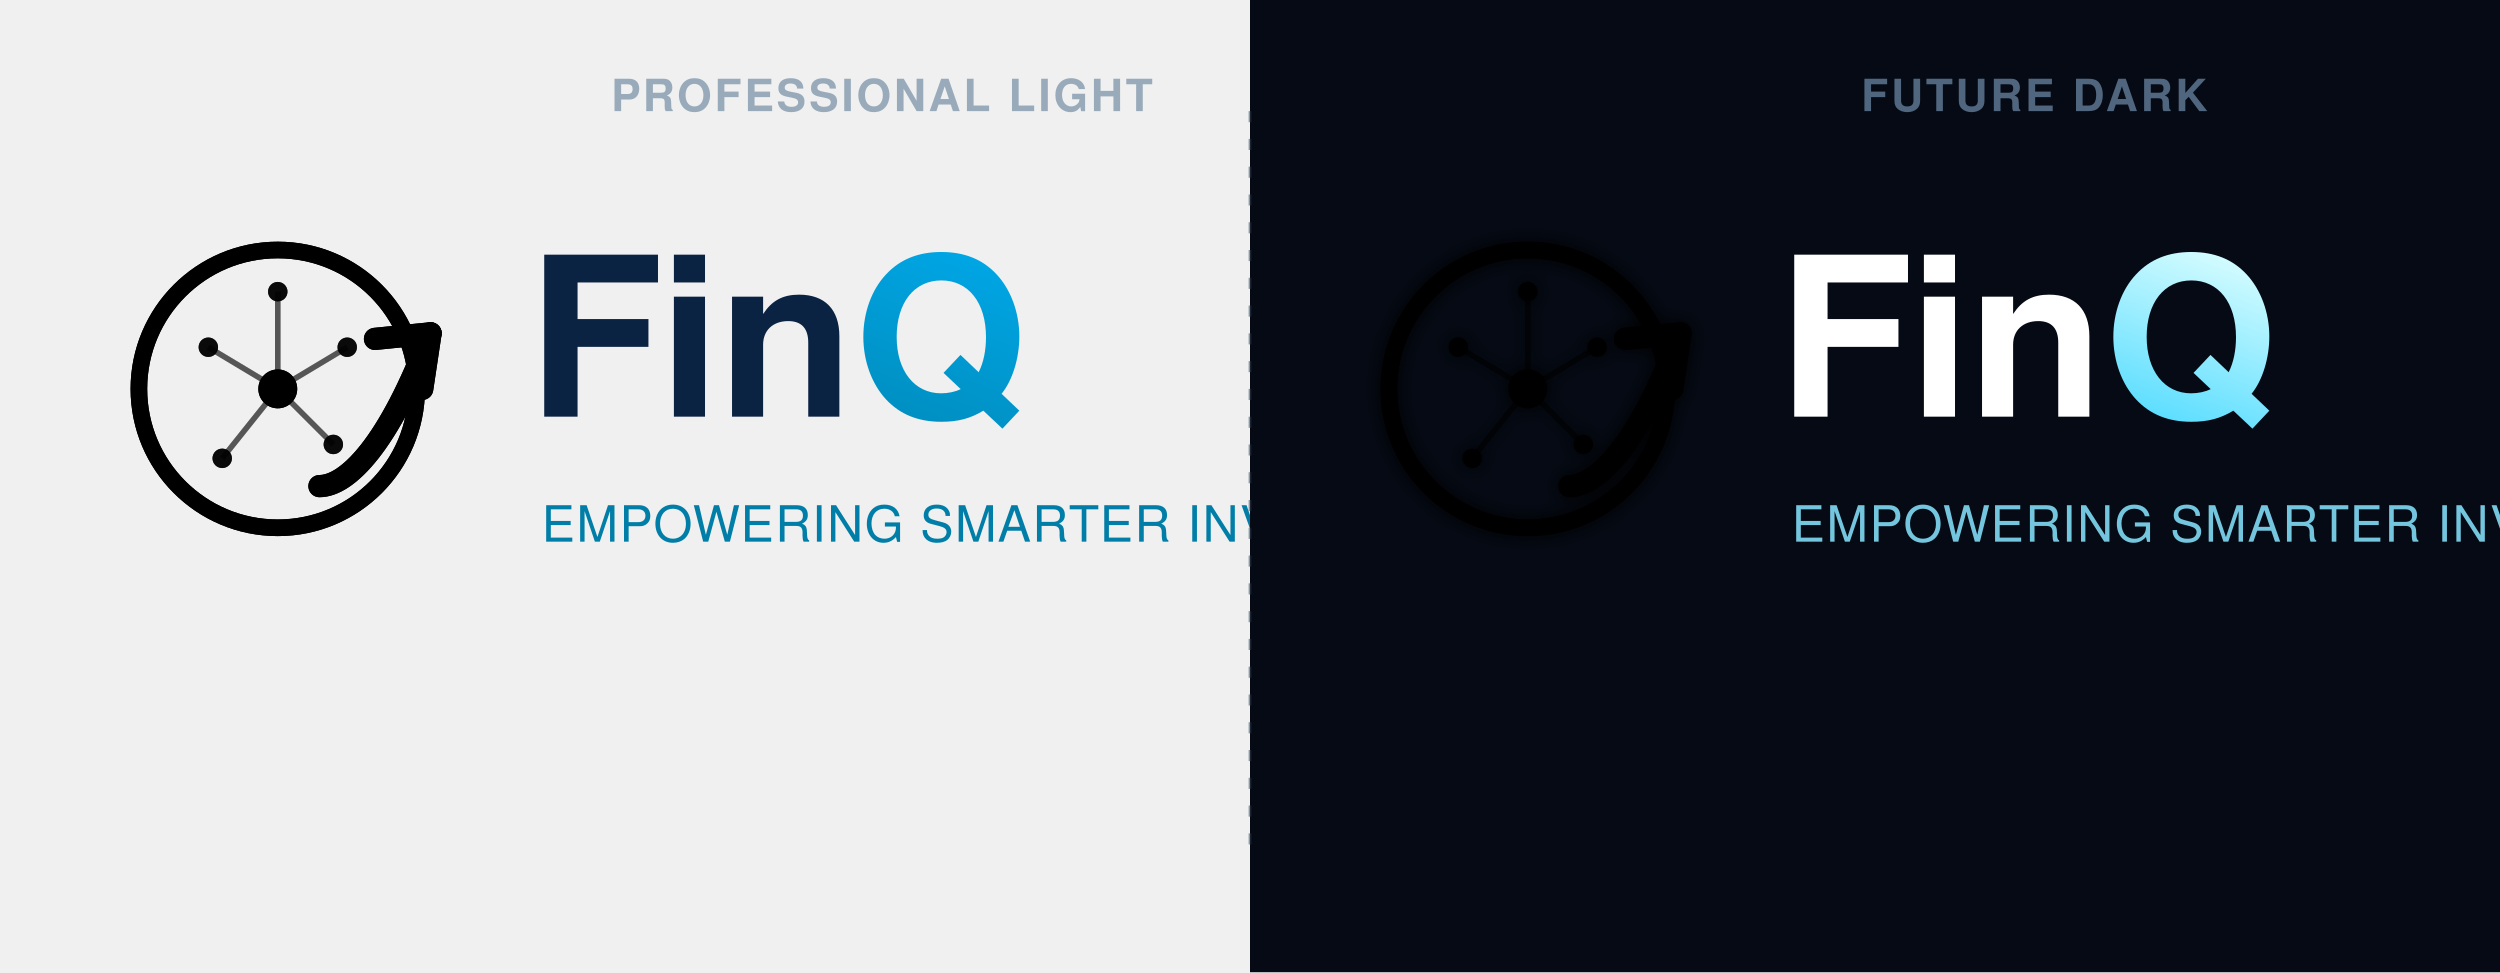
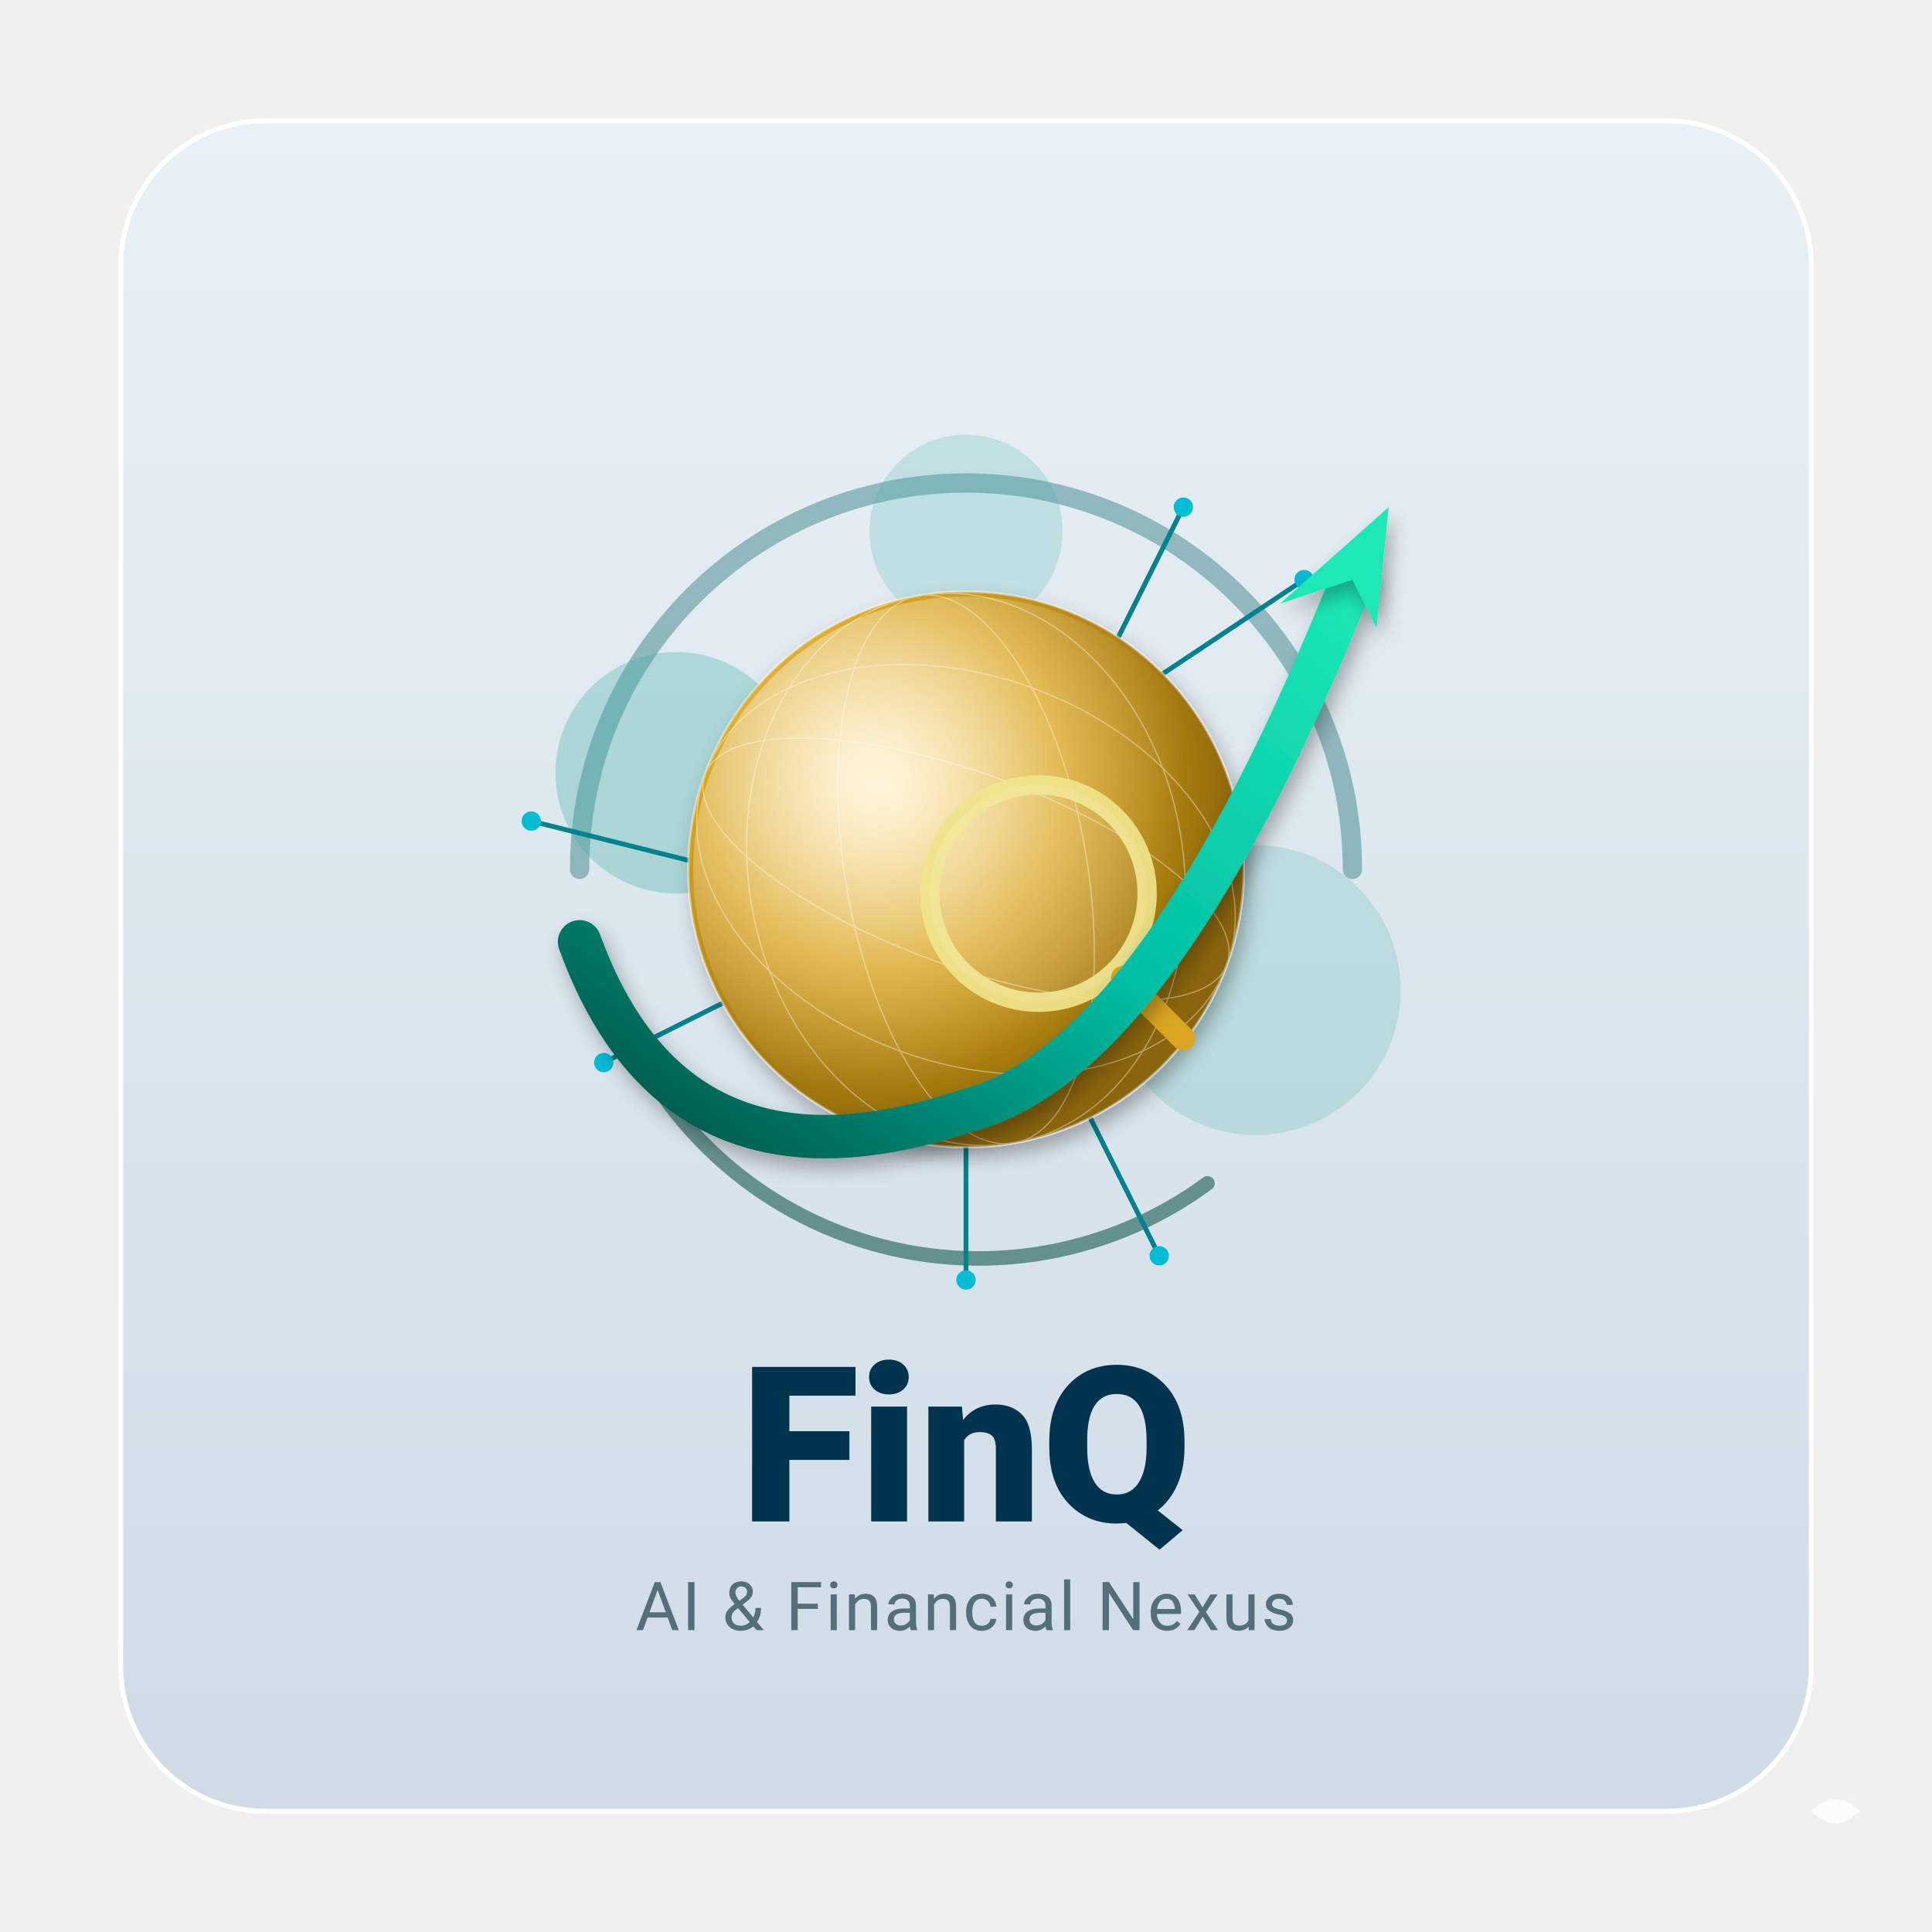
- <svg xmlns="http://www.w3.org/2000/svg" viewBox="0 0 900 350" font-family="'Helvetica Neue', Helvetica, Arial, sans-serif">
+ <svg xmlns="http://www.w3.org/2000/svg" width="800" height="800" viewBox="0 0 800 800">
  <defs>
-     <linearGradient id="light-grad-primary" x1="0%" y1="0%" x2="100%" y2="100%">
-       <stop offset="0%" style="stop-color:#0A2342;stop-opacity:1" />
-       <stop offset="100%" style="stop-color:#007EA7;stop-opacity:1" />
+     <linearGradient id="cardBg" x1="0%" y1="0%" x2="0%" y2="100%">
+       <stop offset="0%" stop-color="#E8F1F5" />
+       <stop offset="100%" stop-color="#CFDBE6" />
    </linearGradient>
-     <linearGradient id="light-grad-accent" x1="0%" y1="100%" x2="100%" y2="0%">
-       <stop offset="0%" style="stop-color:#007EA7;stop-opacity:1" />
-       <stop offset="100%" style="stop-color:#00A8E8;stop-opacity:1" />
+     <radialGradient id="goldSphere" cx="35%" cy="35%" r="65%">
+       <stop offset="0%" stop-color="#FFECB3" stop-opacity="1" />
+       <stop offset="50%" stop-color="#DAA520" stop-opacity="1" />
+       <stop offset="100%" stop-color="#8B6508" stop-opacity="1" />
+     </radialGradient>
+     <radialGradient id="goldHighlight" cx="30%" cy="30%" r="60%">
+       <stop offset="0%" stop-color="#FFFFFF" stop-opacity="0.6" />
+       <stop offset="100%" stop-color="#FFFFFF" stop-opacity="0" />
+     </radialGradient>
+     <linearGradient id="arrowGrad" x1="0%" y1="100%" x2="100%" y2="0%">
+       <stop offset="0%" stop-color="#004D40" />
+       <stop offset="50%" stop-color="#00BFA5" />
+       <stop offset="100%" stop-color="#1DE9B6" />
    </linearGradient>
-     <linearGradient id="dark-grad-primary" x1="0%" y1="0%" x2="100%" y2="100%">
-       <stop offset="0%" style="stop-color:#004e92;stop-opacity:1" />
-       <stop offset="100%" style="stop-color:#00c6ff;stop-opacity:1" />
-     </linearGradient>
-     <linearGradient id="dark-grad-accent" x1="0%" y1="100%" x2="100%" y2="0%">
-       <stop offset="0%" style="stop-color:#00c6ff;stop-opacity:1" />
-       <stop offset="100%" style="stop-color:#E0FFFF;stop-opacity:1" />
-     </linearGradient>
-     <filter id="tech-glow" x="-50%" y="-50%" width="200%" height="200%">
-       <feGaussianBlur in="SourceGraphic" stdDeviation="3" result="blur5" />
+     <filter id="dropShadow" x="-20%" y="-20%" width="140%" height="140%">
+       <feGaussianBlur in="SourceAlpha" stdDeviation="4" />
+       <feOffset dx="2" dy="4" result="offsetblur" />
+       <feComponentTransfer>
+         <feFuncA type="linear" slope="0.3" />
+       </feComponentTransfer>
      <feMerge>
-         <feMergeNode in="blur5" opacity="0.6" />
+         <feMergeNode />
        <feMergeNode in="SourceGraphic" />
      </feMerge>
    </filter>
-     <g id="finq-emblem">
-       <circle cx="60" cy="60" r="50" fill="none" stroke="currentColor" stroke-width="6" />
-       <g class="accent-fill" fill="currentColor" stroke="none">
-         <circle cx="60" cy="60" r="7" />
-         <circle cx="35" cy="45" r="3.5" opacity="0.8" />
-         <circle cx="85" cy="45" r="3.5" opacity="0.8" />
-         <circle cx="40" cy="85" r="3.5" opacity="0.8" />
-         <circle cx="80" cy="80" r="3.5" opacity="0.8" />
-         <circle cx="60" cy="25" r="3.5" opacity="0.8" />
-         <path d="M60,60 L35,45 M60,60 L85,45 M60,60 L40,85 M60,60 L80,80 M60,60 L60,25" stroke="currentColor" stroke-width="2" opacity="0.4" />
+   </defs>
+   <rect x="50" y="50" width="700" height="700" rx="60" fill="url(#cardBg)" stroke="#FFFFFF" stroke-width="2" />
+   <g transform="translate(400, 360)">
+     <g opacity="0.9">
+       <path d="M -160 0 A 160 160 0 0 1 160 0" fill="none" stroke="#006064" stroke-width="8" stroke-linecap="round" opacity="0.4" />
+       <path d="M -150 40 A 160 160 0 0 0 100 130" fill="none" stroke="#004D40" stroke-width="6" stroke-linecap="round" opacity="0.6" />
+       <circle cx="-120" cy="-40" r="50" fill="#26A69A" opacity="0.3" />
+       <circle cx="120" cy="50" r="60" fill="#26A69A" opacity="0.2" />
+       <circle cx="0" cy="-140" r="40" fill="#26A69A" opacity="0.2" />
+     </g>
+     <g stroke="#00838F" stroke-width="2">
+       <line x1="80" y1="-80" x2="140" y2="-120" />
+       <circle cx="140" cy="-120" r="4" fill="#00BCD4" stroke="none" />
+       <line x1="60" y1="-90" x2="90" y2="-150" />
+       <circle cx="90" cy="-150" r="4" fill="#00BCD4" stroke="none" />
+       <line x1="-100" y1="0" x2="-180" y2="-20" />
+       <circle cx="-180" cy="-20" r="4" fill="#00BCD4" stroke="none" />
+       <line x1="-90" y1="50" x2="-150" y2="80" />
+       <circle cx="-150" cy="80" r="4" fill="#00BCD4" stroke="none" />
+       <line x1="0" y1="110" x2="0" y2="170" />
+       <circle cx="0" cy="170" r="4" fill="#00BCD4" stroke="none" />
+       <line x1="50" y1="100" x2="80" y2="160" />
+       <circle cx="80" cy="160" r="4" fill="#00BCD4" stroke="none" />
+     </g>
+     <g filter="url(#dropShadow)">
+       <circle cx="0" cy="0" r="115" fill="url(#goldSphere)" />
+       <g fill="none" stroke="#FFFFFF" stroke-width="0.5" opacity="0.4">
+         <ellipse cx="0" cy="0" rx="115" ry="40" transform="rotate(20)" />
+         <ellipse cx="0" cy="0" rx="115" ry="80" transform="rotate(20)" />
+         <ellipse cx="0" cy="0" rx="50" ry="115" transform="rotate(-10)" />
+         <ellipse cx="0" cy="0" rx="90" ry="115" transform="rotate(-10)" />
+         <circle cx="0" cy="0" r="115" stroke-width="1" />
      </g>
-       <g class="accent-stroke" fill="none" stroke="currentColor" stroke-width="8" stroke-linecap="round" stroke-linejoin="round">
-         <path d="M75,95 C85,95 100,80 115,40" />
-         <path d="M115,40 L95,42 M115,40 L112,60" />
-       </g>
+       <circle cx="0" cy="0" r="113" fill="url(#goldHighlight)" />
    </g>
-   </defs>
-   <g transform="translate(40, 70)">
-     <g transform="translate(0, 10)">
-       <g color="url(#light-grad-primary)">
-         <use href="#finq-emblem" />
-       </g>
-       <g color="url(#light-grad-accent)">
-         <use href="#finq-emblem" style="fill:none; stroke:none;">
-           <svg class="accent-fill" fill="url(#light-grad-accent)" />
-           <svg class="accent-stroke" stroke="url(#light-grad-accent)" />
-         </use>
-       </g>
+     <g transform="translate(30, 10)">
+       <circle cx="0" cy="0" r="45" fill="none" stroke="#F0E68C" stroke-width="8" opacity="0.9" />
+       <circle cx="0" cy="0" r="45" fill="#FFFFFF" fill-opacity="0.1" />
+       <path d="M 35 35 L 60 60" stroke="#DAA520" stroke-width="10" stroke-linecap="round" />
    </g>
-     <g transform="translate(150, 80)">
-       <text font-size="80" font-weight="800" fill="#0A2342" letter-spacing="-1">
-         Fin<tspan fill="url(#light-grad-accent)">Q</tspan>
-       </text>
-       <text x="5" y="45" font-size="18" font-weight="500" fill="#007EA7" letter-spacing="0.5">
-         EMPOWERING SMARTER INVESTMENT DECISIONS
-       </text>
-     </g>
-     <text x="180" y="-30" font-size="16" fill="#99abbb" font-weight="700" letter-spacing="1">PROFESSIONAL LIGHT</text>
+     <path d="M -160 30               Q -120 140, 0 100               Q 80 80, 160 -120" fill="none" stroke="url(#arrowGrad)" stroke-width="18" stroke-linecap="round" filter="url(#dropShadow)" />
+     <path d="M 160 -120 L 130 -110 L 175 -150 L 170 -100 Z" fill="#1DE9B6" filter="url(#dropShadow)" />
  </g>
-   <rect x="450" y="0" width="450" height="350" fill="#050A14" />
-   <g transform="translate(490, 70)">
-     <g transform="translate(0, 10)" filter="url(#tech-glow)">
-       <g color="url(#dark-grad-primary)">
-         <use href="#finq-emblem" />
-       </g>
-       <g color="url(#dark-grad-accent)">
-         <use href="#finq-emblem" style="fill:none; stroke:none;">
-           <svg class="accent-fill" fill="url(#dark-grad-accent)" />
-           <svg class="accent-stroke" stroke="url(#dark-grad-accent)" />
-         </use>
-       </g>
-     </g>
-     <g transform="translate(150, 80)">
-       <text font-size="80" font-weight="800" fill="#ffffff" letter-spacing="-1">
-         Fin<tspan fill="url(#dark-grad-accent)" filter="url(#tech-glow)">Q</tspan>
-       </text>
-       <text x="5" y="45" font-size="18" font-weight="500" fill="#7FDAF4" letter-spacing="0.5" opacity="0.9">
-         EMPOWERING SMARTER INVESTMENT DECISIONS
-       </text>
-     </g>
-     <text x="180" y="-30" font-size="16" fill="#50657e" font-weight="700" letter-spacing="1">FUTURE DARK</text>
+   <g text-anchor="middle" font-family="'Segoe UI', Roboto, Helvetica, Arial, sans-serif">
+     <text x="400" y="630" font-weight="800" font-size="90" fill="#00334E">FinQ</text>
+     <text x="400" y="675" font-weight="400" font-size="28" fill="#546E7A" letter-spacing="1">AI &amp; Financial Nexus</text>
  </g>
-   <line x1="450" y1="40" x2="450" y2="310" stroke="#2c3e50" stroke-width="1" stroke-dasharray="4,6" opacity="0.5" />
+   <path d="M 750 750 Q 760 740 770 750 Q 760 760 750 750" fill="#FFFFFF" opacity="0.8" />
</svg>
